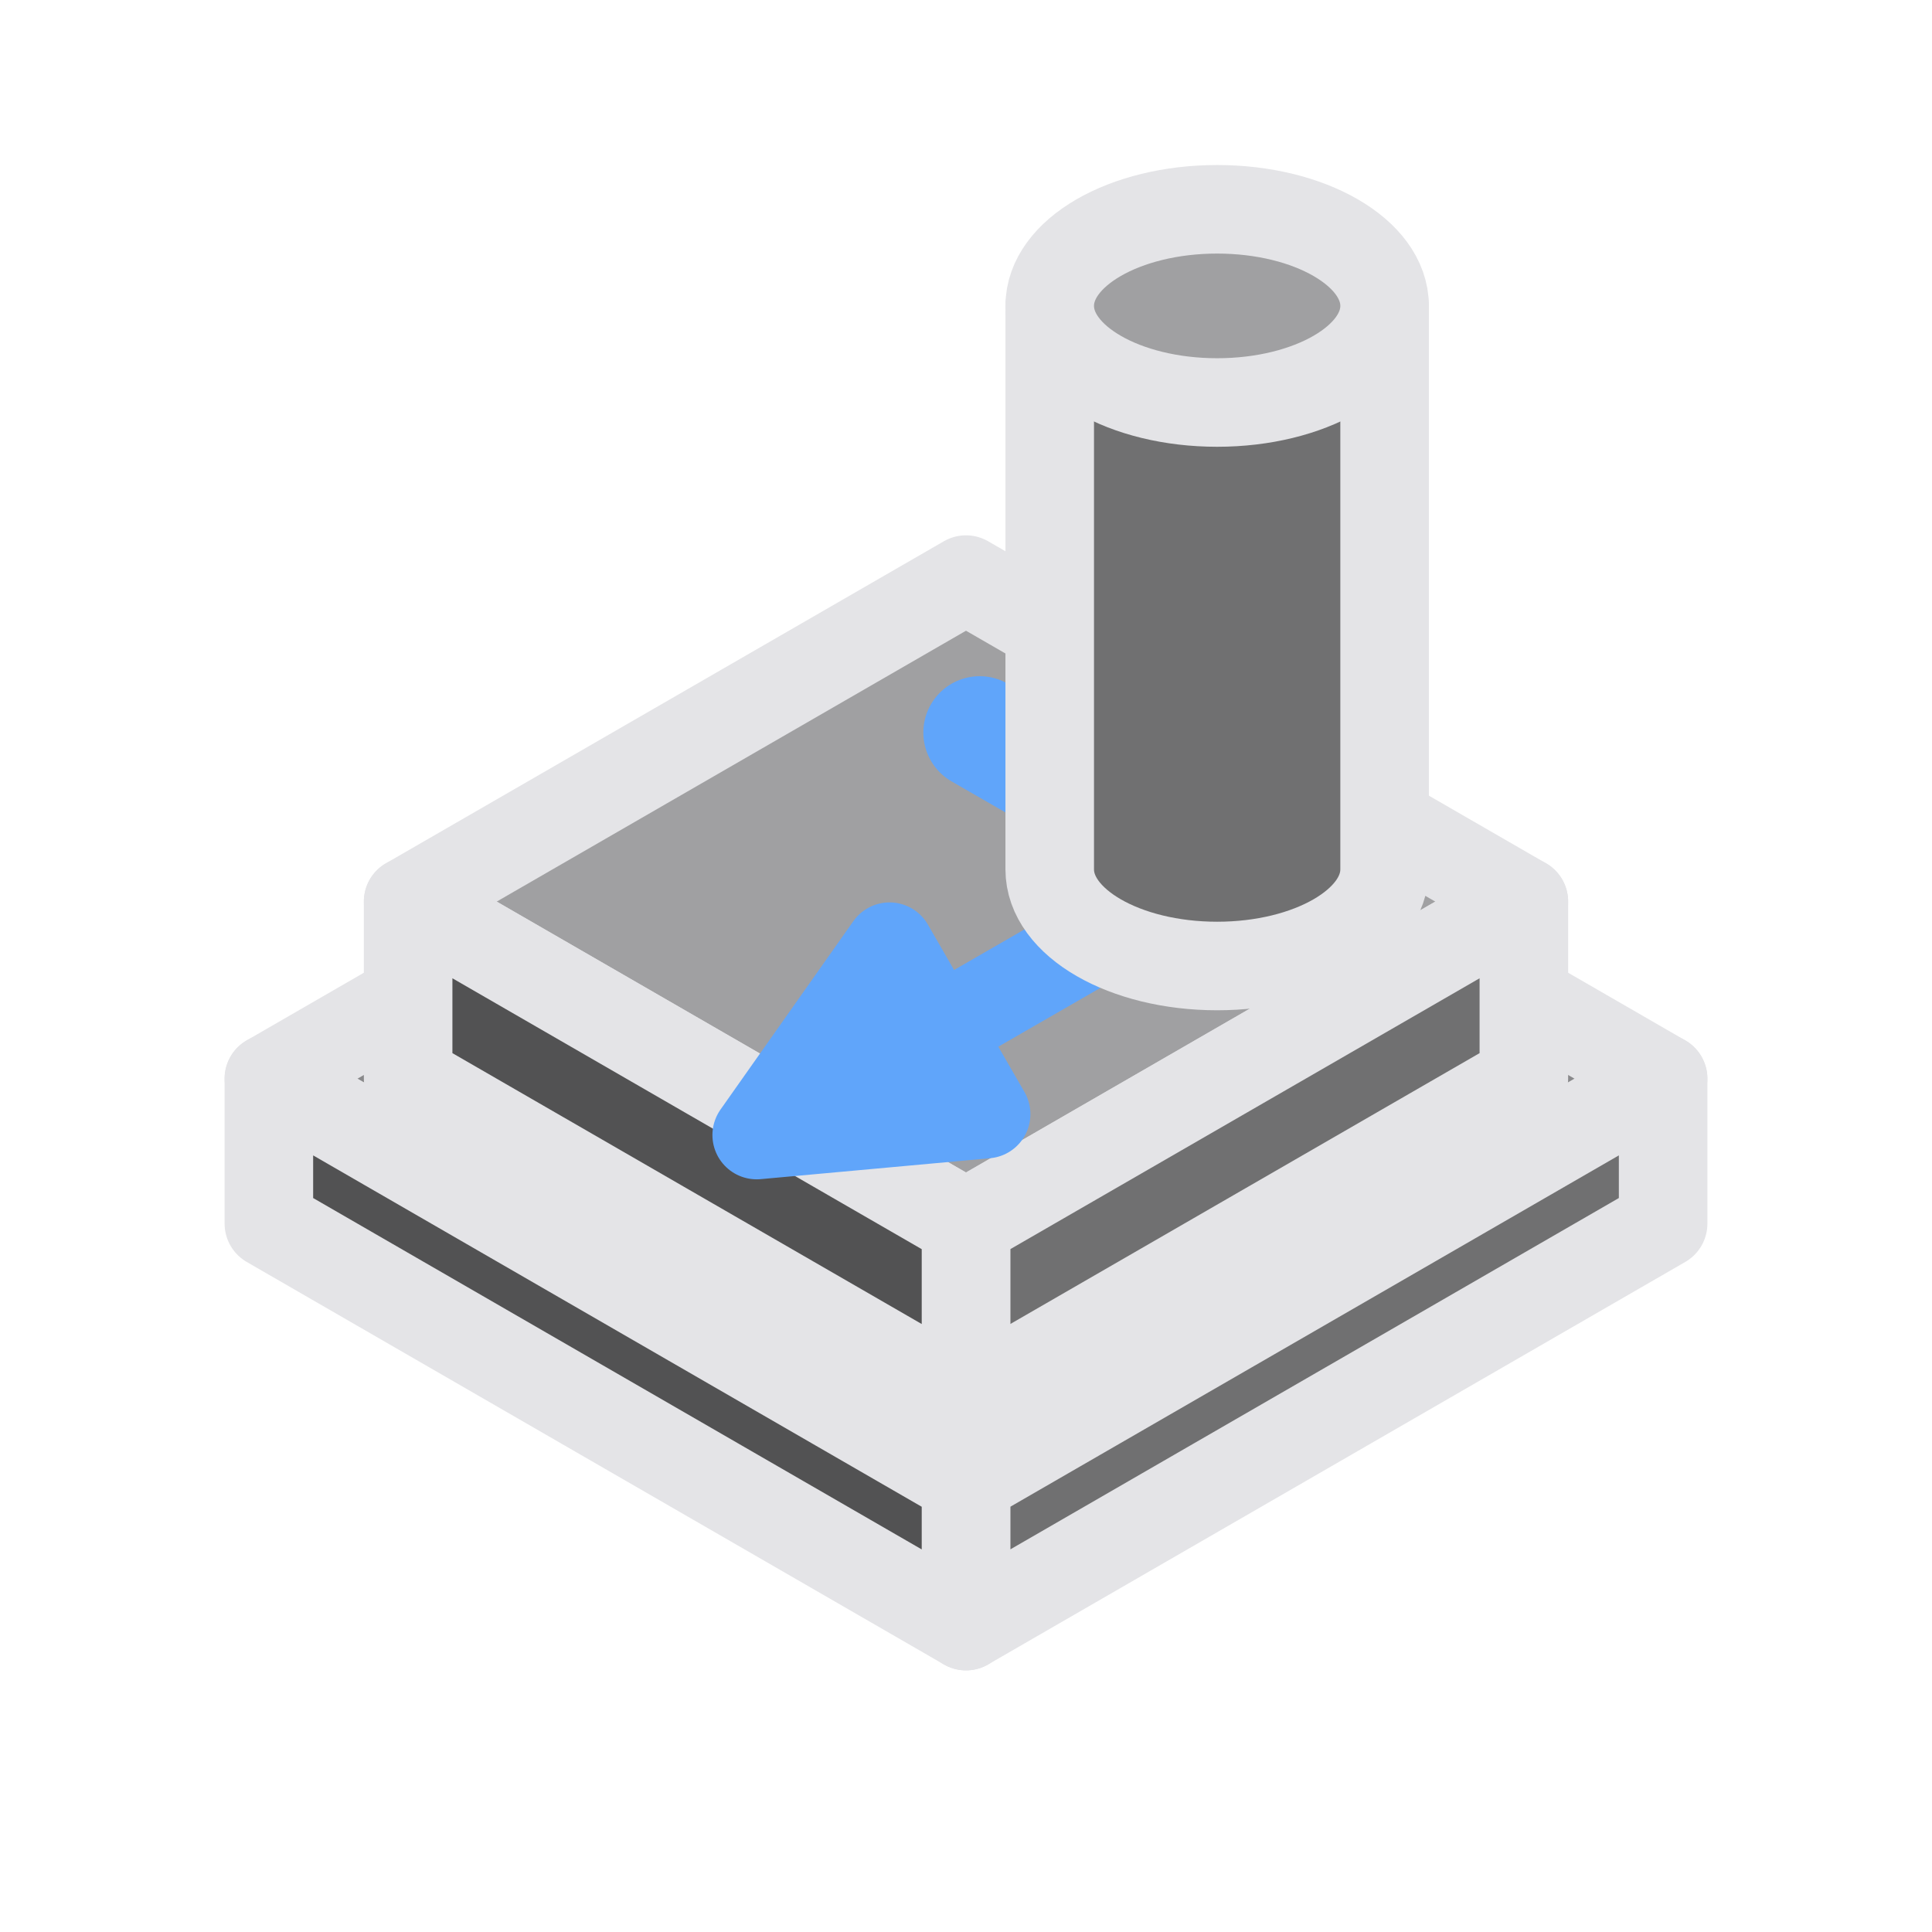
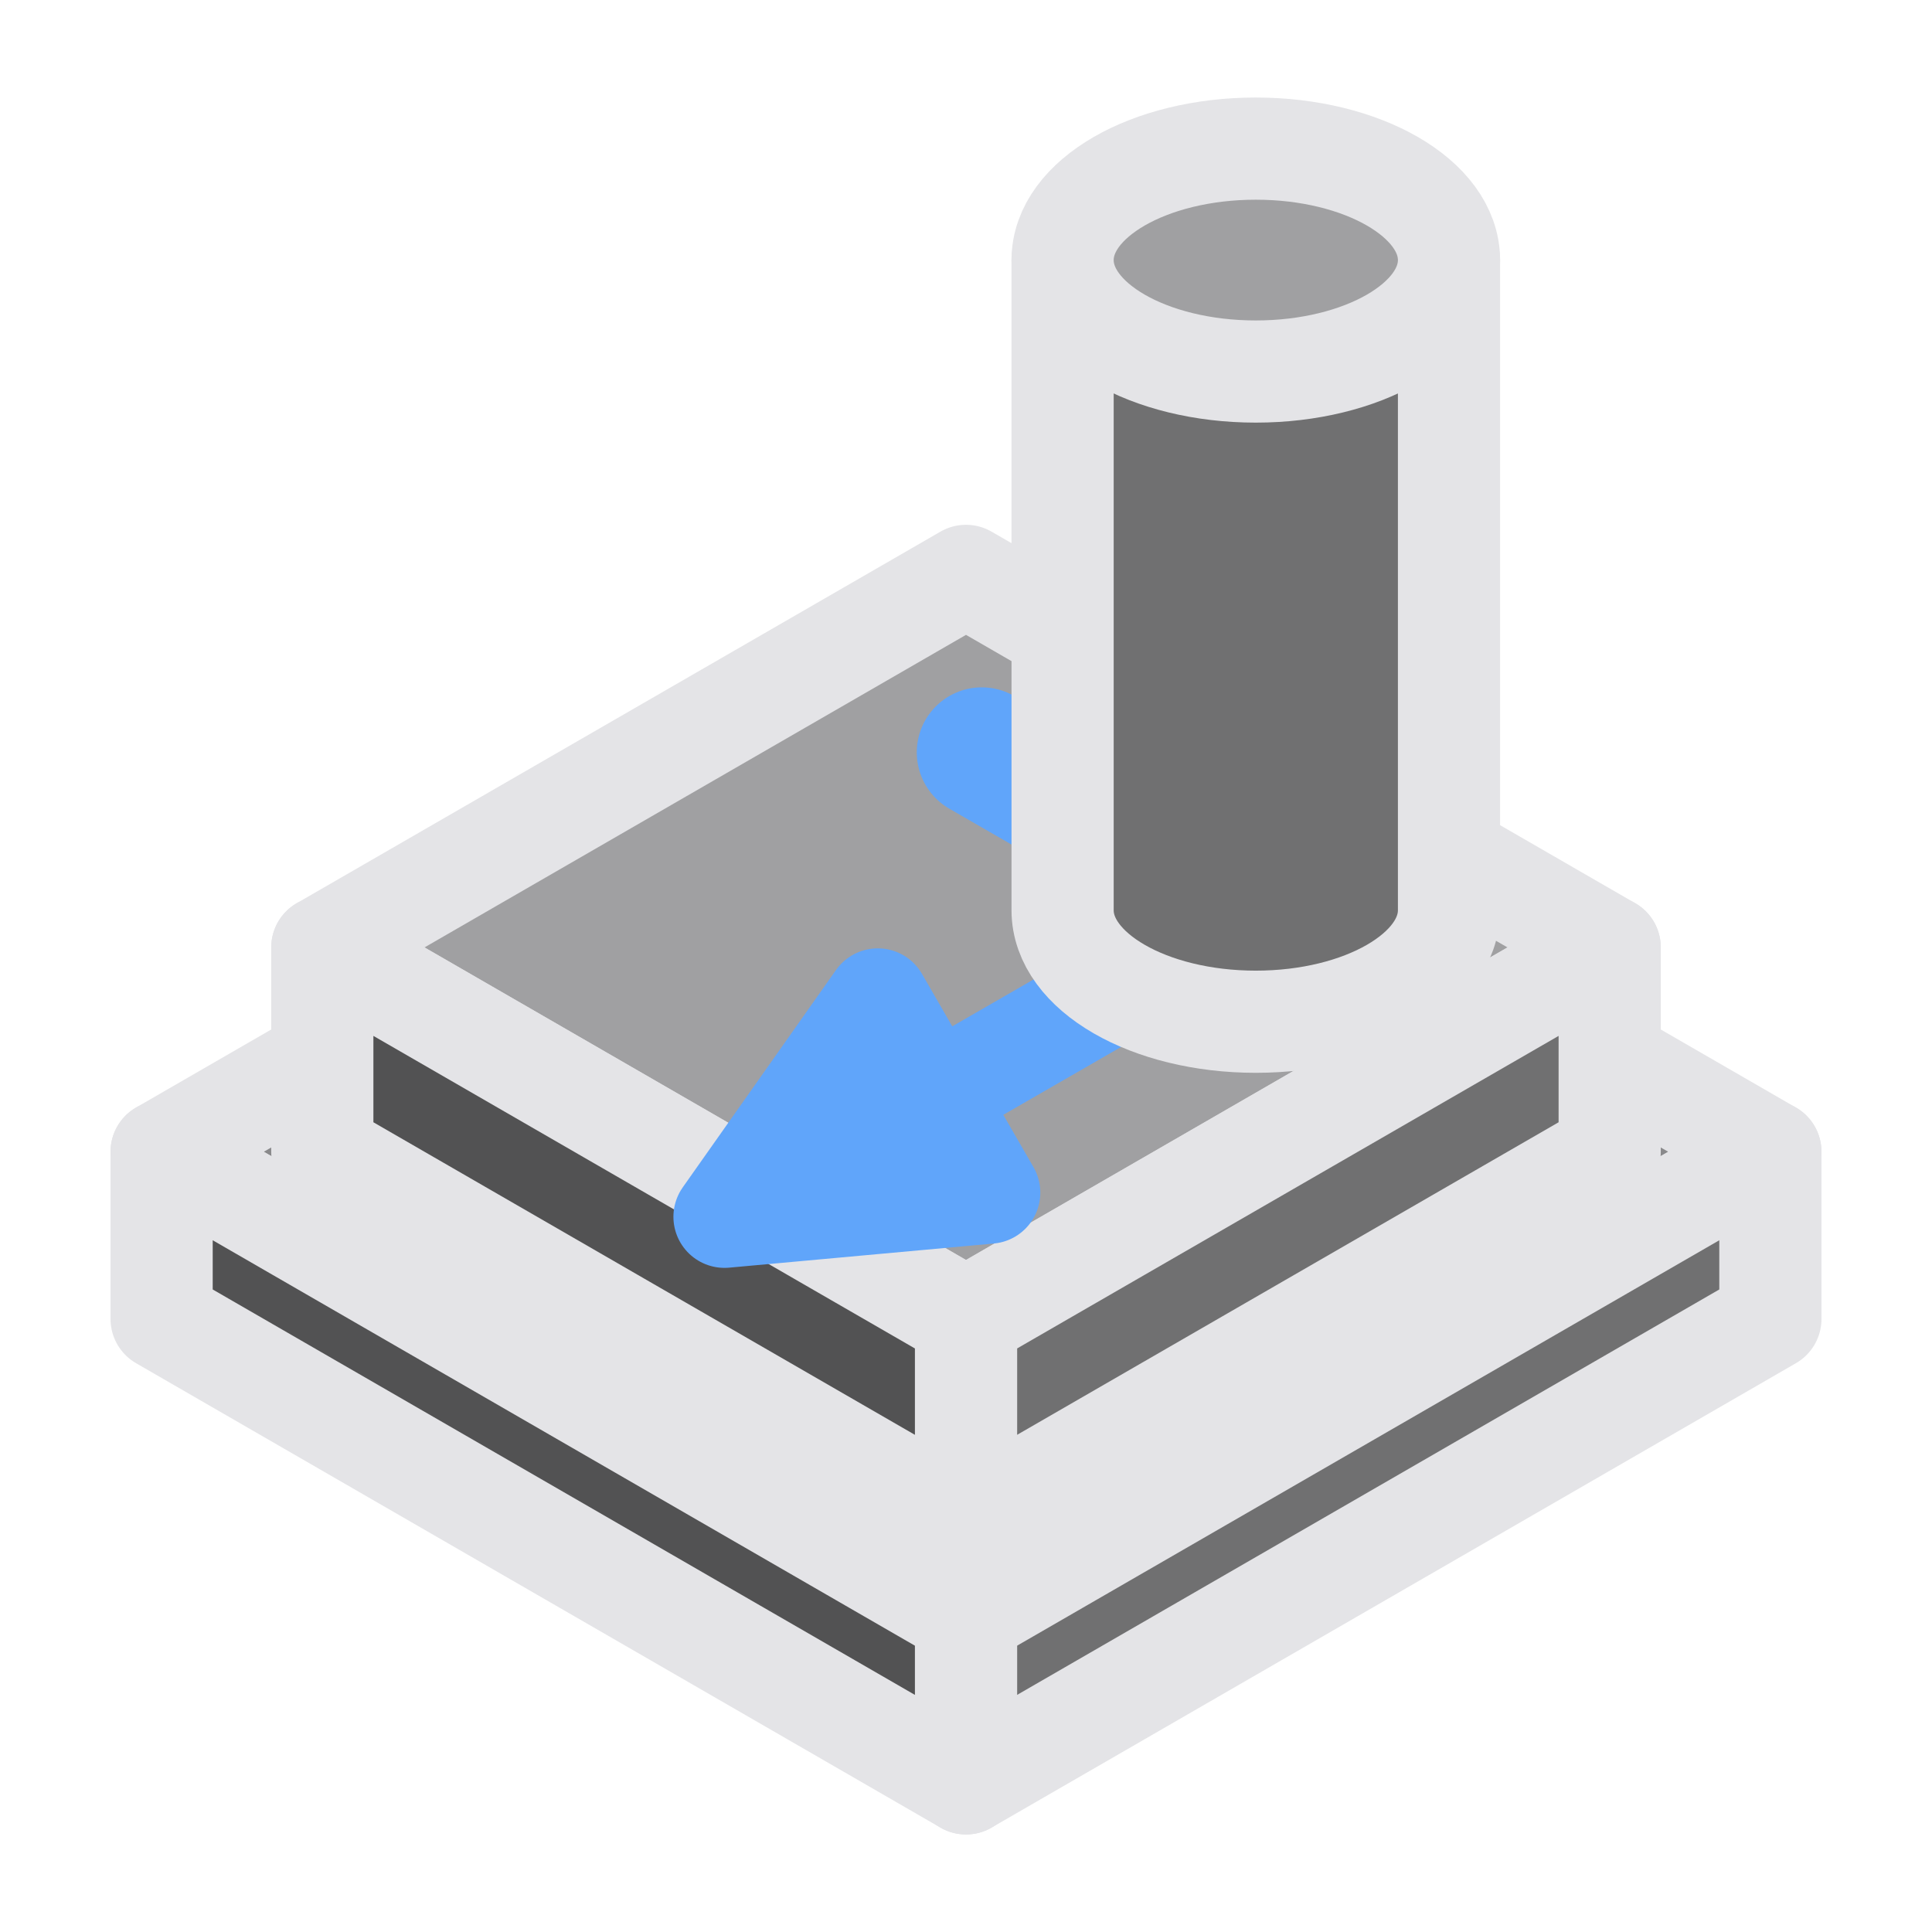
- <svg xmlns="http://www.w3.org/2000/svg" viewBox="0 0 24 24" width="24" height="24" fill="none" stroke="#e4e4e7" stroke-width="1.1" stroke-linejoin="round" stroke-linecap="round">
+ <svg xmlns="http://www.w3.org/2000/svg" viewBox="1.6 1 20.8 20.8" width="24" height="24" fill="none" stroke="#e4e4e7" stroke-width="1.1" stroke-linejoin="round" stroke-linecap="round">
  <polygon points="12,8.4 20.66,13.4 12,18.4 3.34,13.4" fill="#89898b" />
  <polygon points="20.66,13.4 12,18.4 12,20.2 20.66,15.2" fill="#707071" />
  <polygon points="3.34,13.4 12,18.4 12,20.2 3.34,15.2" fill="#525253" />
  <polygon points="12,7.2 18.93,11.2 12,15.2 5.07,11.2" fill="#a0a0a2" />
  <polygon points="18.93,11.2 12,15.2 12,17.4 18.93,13.4" fill="#707071" />
  <polygon points="5.07,11.2 12,15.2 12,17.4 5.07,13.4" fill="#525253" />
  <polyline points="15.12,10.8 12.17,9.1" stroke="#60a5fa" stroke-width="1.4" />
  <line x1="13.56" y1="11.7" x2="11.2" y2="13.06" stroke="#60a5fa" />
  <polygon points="9.4,14.1 11.05,11.76 12.25,13.84" fill="#60a5fa" stroke="#60a5fa" />
  <path d="M13.04 3.8 L13.04 10.8 A2.08 1.2 0 0 0 17.2 10.8 L17.2 3.8 Z" fill="#707071" />
  <ellipse cx="15.12" cy="3.8" rx="2.08" ry="1.2" fill="#a0a0a2" />
</svg>
